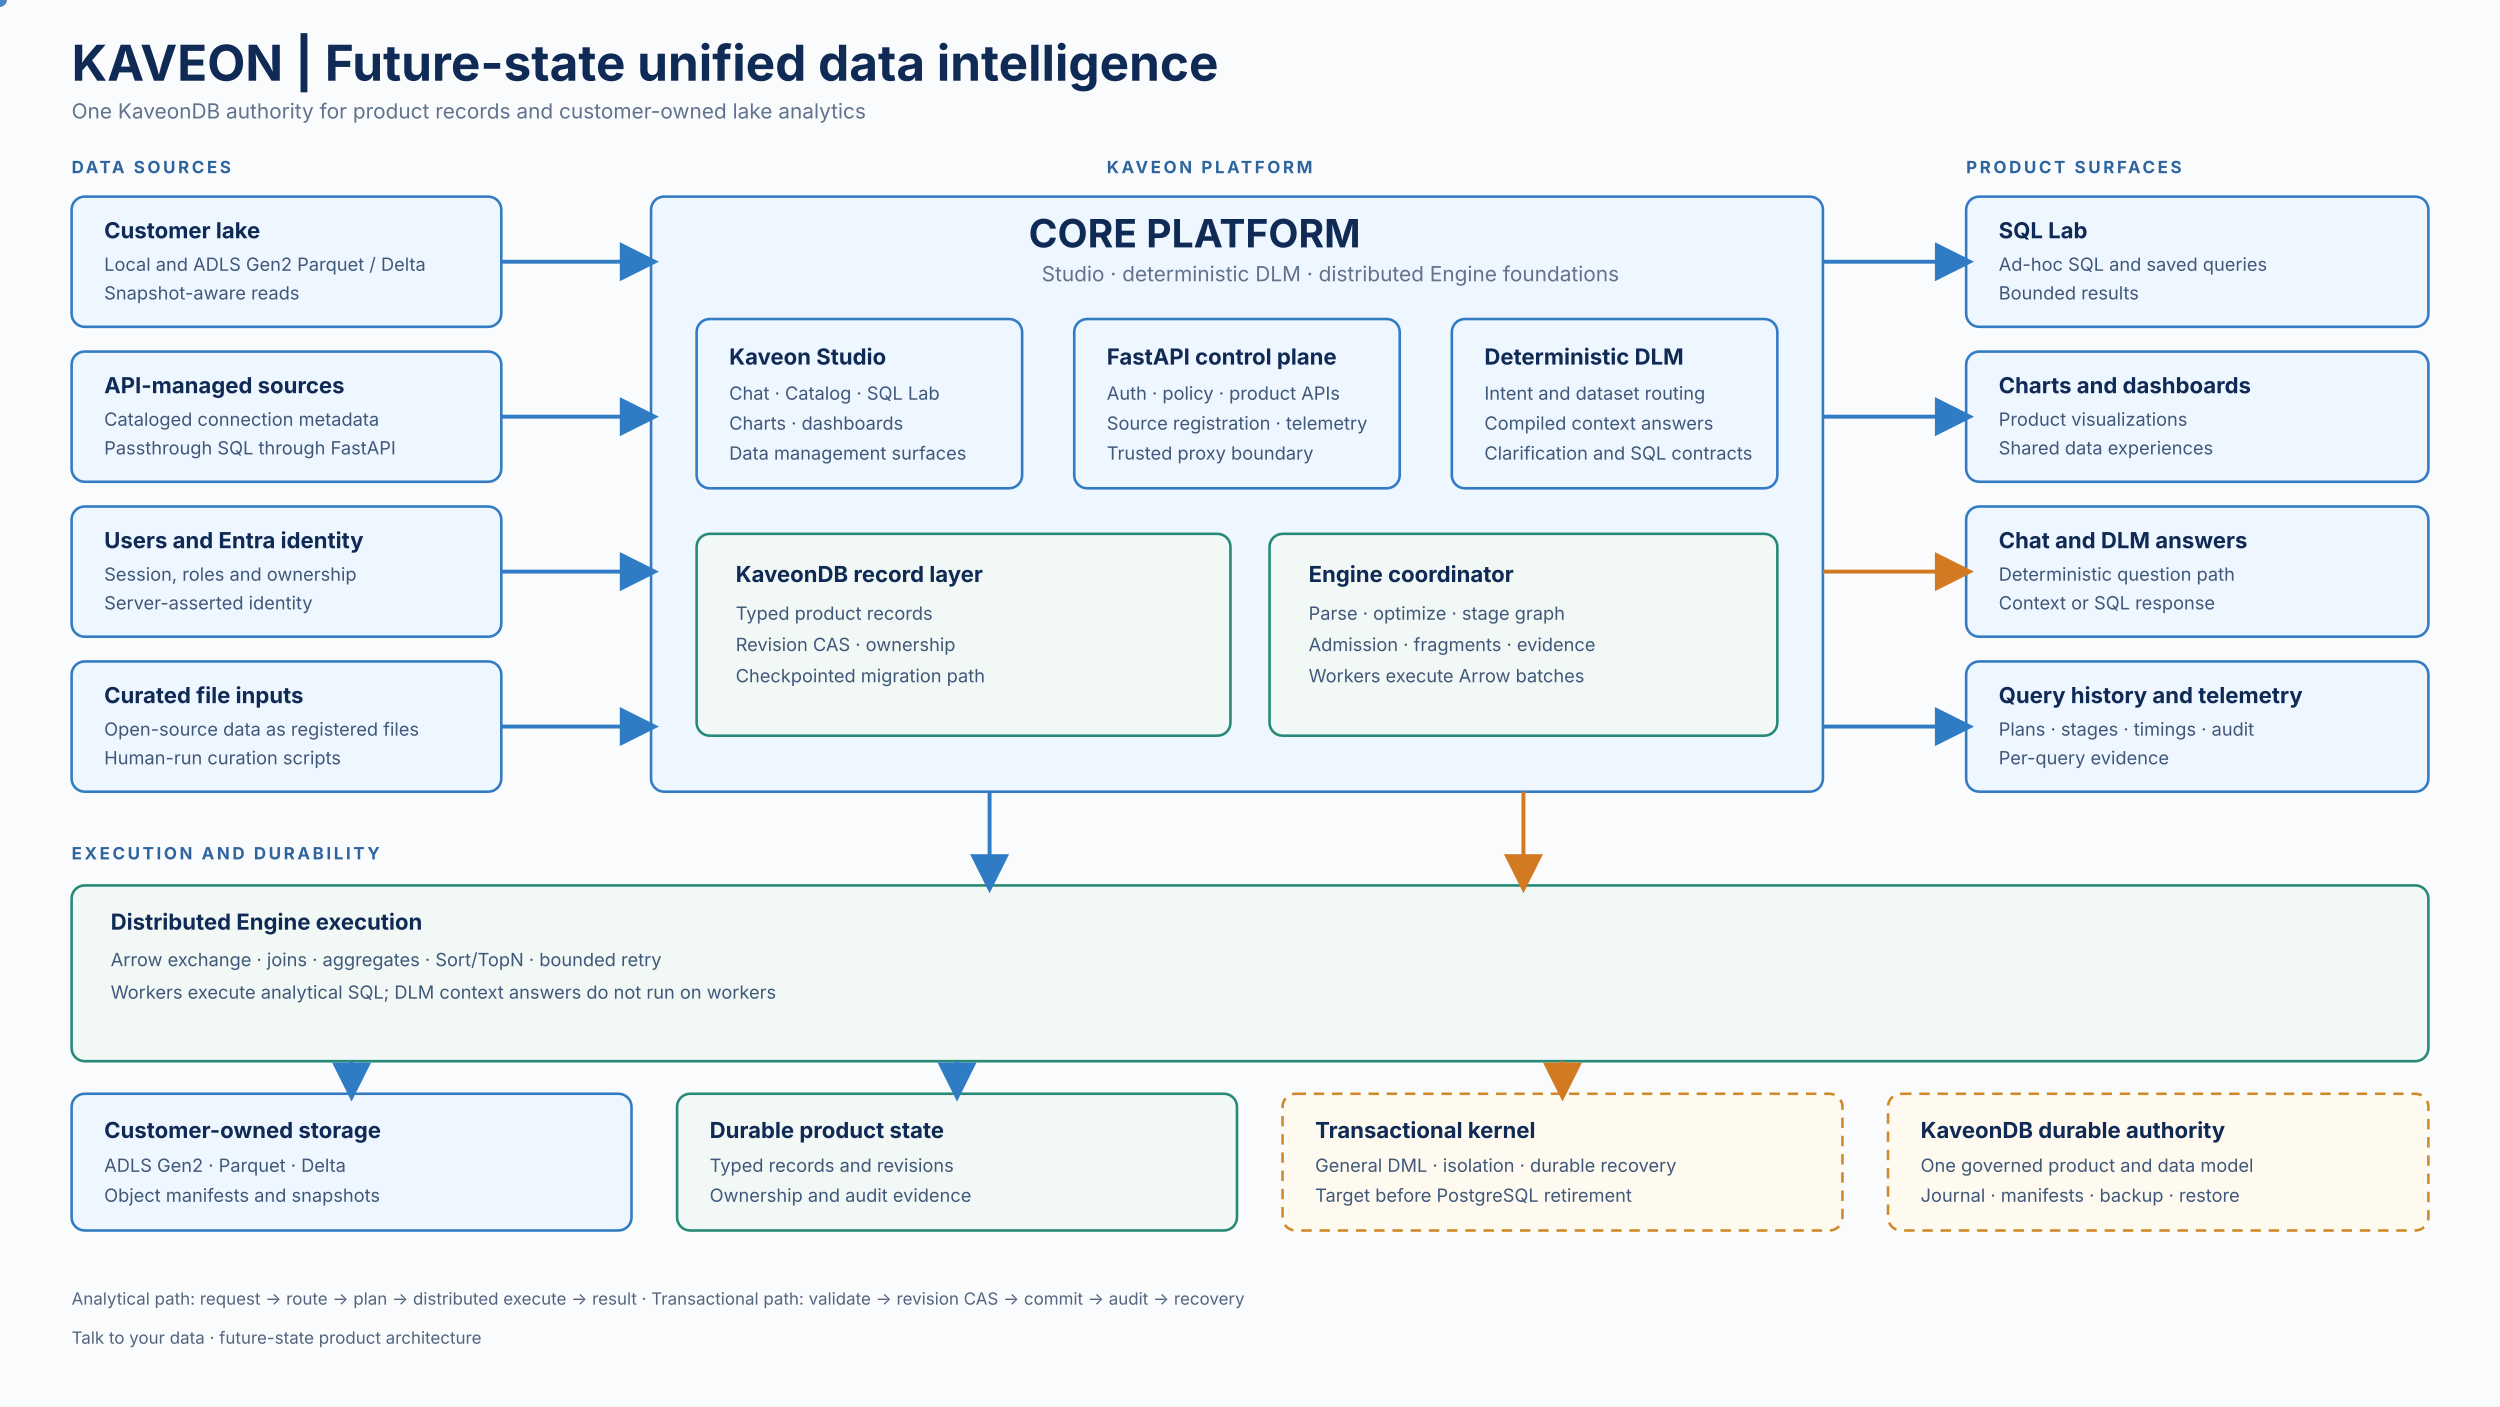
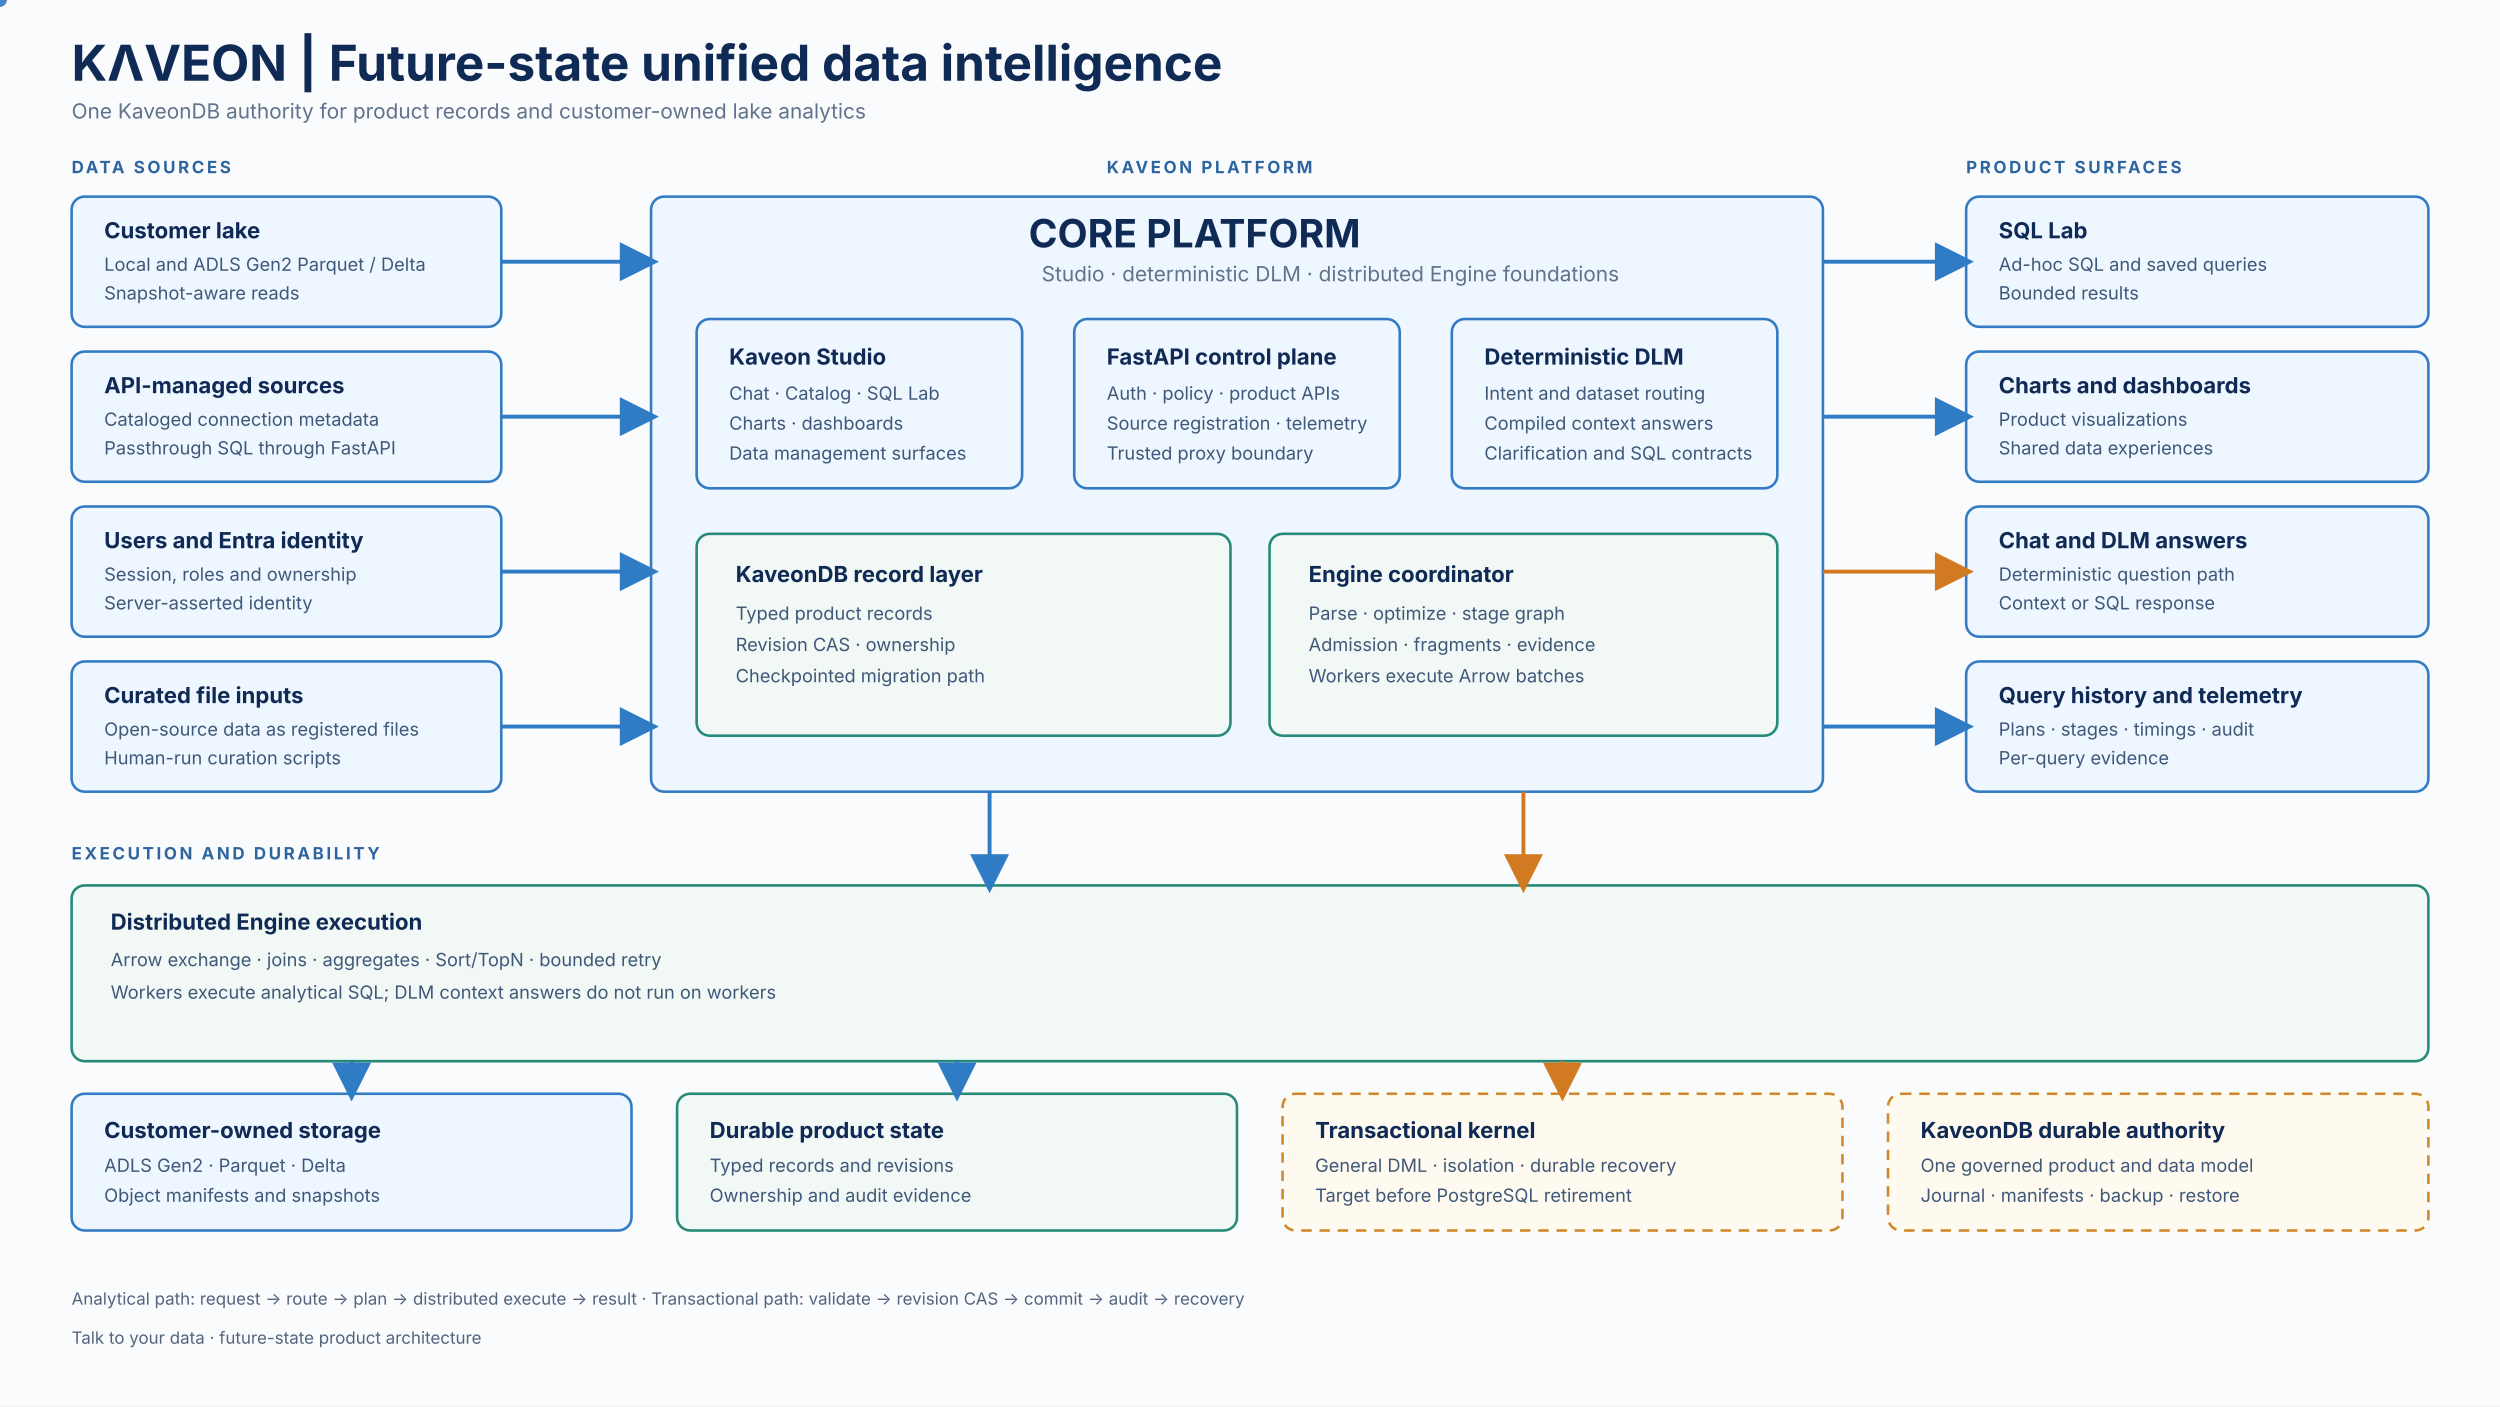
<svg xmlns="http://www.w3.org/2000/svg" width="1920" height="1080" viewBox="0 0 1920 1080">
  <defs>
    <style>
.bg{fill:#fafbfd}.t{font:700 38px Inter,Arial,sans-serif;fill:#102a56}.s{font:400 16px Inter,Arial,sans-serif;fill:#61728c}.h{font:700 17px Inter,Arial,sans-serif;fill:#102a56}.b{font:400 14px Inter,Arial,sans-serif;fill:#3f5879}.k{font:700 13px Inter,Arial,sans-serif;letter-spacing:2px;fill:#2f659f}.box{stroke:#337bc2;stroke-width:2;rx:10}.cur{fill:#eef6ff}.alp{fill:#f1f8f5;stroke:#278a78}.tar{fill:#fffaf0;stroke:#d18a2b;stroke-dasharray:8 6}.leg{fill:#f1f3f6;stroke:#7b8797;stroke-dasharray:8 6}.ln{fill:none;stroke:#2f7bc4;stroke-width:3;marker-end:url(#a)}.or{fill:none;stroke:#d27a21;stroke-width:3;marker-end:url(#o)}.small{font:400 12px Inter,Arial,sans-serif;fill:#61728c}.badge{font:700 10px Inter,Arial,sans-serif;letter-spacing:1px}.white{fill:#fff}.foot{font:400 13px Inter,Arial,sans-serif;fill:#52647e}
</style>
    <marker id="a" markerWidth="10" markerHeight="10" refX="8" refY="5" orient="auto">
      <path d="M0 0L10 5L0 10z" fill="#2f7bc4" />
    </marker>
    <marker id="o" markerWidth="10" markerHeight="10" refX="8" refY="5" orient="auto">
      <path d="M0 0L10 5L0 10z" fill="#d27a21" />
    </marker>
  </defs>
  <rect width="1920" height="1080" class="bg" />
-   <text x="55" y="62" class="t">KAVEON | Future-state unified data intelligence</text>
+   <text x="55" y="62" class="t">KΛVEON | Future-state unified data intelligence</text>
  <text x="55" y="91" class="s">One KaveonDB authority for product records and customer-owned lake analytics</text>
  <text x="55" y="133" class="k">DATA SOURCES</text>
  <text x="850" y="133" class="k">KAVEON PLATFORM</text>
  <text x="1510" y="133" class="k">PRODUCT SURFACES</text>
  <rect x="55" y="151" width="330" height="100" class="box cur" />
  <text x="80" y="183" class="h">Customer lake</text>
  <text x="80" y="208" class="b">Local and ADLS Gen2 Parquet / Delta</text>
  <text x="80" y="230" class="b">Snapshot-aware reads</text>
  <rect x="55" y="270" width="330" height="100" class="box cur" />
  <text x="80" y="302" class="h">API-managed sources</text>
  <text x="80" y="327" class="b">Cataloged connection metadata</text>
  <text x="80" y="349" class="b">Passthrough SQL through FastAPI</text>
  <rect x="55" y="389" width="330" height="100" class="box cur" />
  <text x="80" y="421" class="h">Users and Entra identity</text>
  <text x="80" y="446" class="b">Session, roles and ownership</text>
  <text x="80" y="468" class="b">Server-asserted identity</text>
  <rect x="55" y="508" width="330" height="100" class="box cur" />
  <text x="80" y="540" class="h">Curated file inputs</text>
  <text x="80" y="565" class="b">Open-source data as registered files</text>
  <text x="80" y="587" class="b">Human-run curation scripts</text>
  <rect x="500" y="151" width="900" height="457" class="box cur" />
  <text x="790" y="190" class="t" style="font-size:30px">CORE PLATFORM</text>
  <text x="800" y="216" class="s">Studio · deterministic DLM · distributed Engine foundations</text>
  <rect x="535" y="245" width="250" height="130" class="box cur" />
  <text x="560" y="280" class="h">Kaveon Studio</text>
  <text x="560" y="307" class="b">Chat · Catalog · SQL Lab</text>
  <text x="560" y="330" class="b">Charts · dashboards</text>
  <text x="560" y="353" class="b">Data management surfaces</text>
  <rect x="825" y="245" width="250" height="130" class="box cur" />
  <text x="850" y="280" class="h">FastAPI control plane</text>
  <text x="850" y="307" class="b">Auth · policy · product APIs</text>
  <text x="850" y="330" class="b">Source registration · telemetry</text>
  <text x="850" y="353" class="b">Trusted proxy boundary</text>
  <rect x="1115" y="245" width="250" height="130" class="box cur" />
  <text x="1140" y="280" class="h">Deterministic DLM</text>
  <text x="1140" y="307" class="b">Intent and dataset routing</text>
  <text x="1140" y="330" class="b">Compiled context answers</text>
  <text x="1140" y="353" class="b">Clarification and SQL contracts</text>
  <rect x="535" y="410" width="410" height="155" class="box alp" />
  <text x="565" y="447" class="h">KaveonDB record layer</text>
  <text x="565" y="476" class="b">Typed product records</text>
  <text x="565" y="500" class="b">Revision CAS · ownership</text>
  <text x="565" y="524" class="b">Checkpointed migration path</text>
  <rect x="975" y="410" width="390" height="155" class="box alp" />
  <text x="1005" y="447" class="h">Engine coordinator</text>
  <text x="1005" y="476" class="b">Parse · optimize · stage graph</text>
  <text x="1005" y="500" class="b">Admission · fragments · evidence</text>
  <text x="1005" y="524" class="b">Workers execute Arrow batches</text>
  <rect x="1510" y="151" width="355" height="100" class="box cur" />
  <text x="1535" y="183" class="h">SQL Lab</text>
  <text x="1535" y="208" class="b">Ad-hoc SQL and saved queries</text>
  <text x="1535" y="230" class="b">Bounded results</text>
  <rect x="1510" y="270" width="355" height="100" class="box cur" />
  <text x="1535" y="302" class="h">Charts and dashboards</text>
  <text x="1535" y="327" class="b">Product visualizations</text>
  <text x="1535" y="349" class="b">Shared data experiences</text>
  <rect x="1510" y="389" width="355" height="100" class="box cur" />
  <text x="1535" y="421" class="h">Chat and DLM answers</text>
  <text x="1535" y="446" class="b">Deterministic question path</text>
  <text x="1535" y="468" class="b">Context or SQL response</text>
  <rect x="1510" y="508" width="355" height="100" class="box cur" />
  <text x="1535" y="540" class="h">Query history and telemetry</text>
  <text x="1535" y="565" class="b">Plans · stages · timings · audit</text>
  <text x="1535" y="587" class="b">Per-query evidence</text>
  <path d="M385 201H500" class="ln" />
  <path d="M385 320H500" class="ln" />
  <path d="M385 439H500" class="ln" />
  <path d="M385 558H500" class="ln" />
  <path d="M1400 201H1510" class="ln" />
  <path d="M1400 320H1510" class="ln" />
  <path d="M1400 439H1510" class="or" />
  <path d="M1400 558H1510" class="ln" />
  <text x="55" y="660" class="k">EXECUTION AND DURABILITY</text>
  <rect x="55" y="680" width="1810" height="135" class="box alp" />
  <text x="85" y="714" class="h">Distributed Engine execution</text>
  <text x="85" y="742" class="b">Arrow exchange · joins · aggregates · Sort/TopN · bounded retry</text>
  <text x="85" y="767" class="b">Workers execute analytical SQL; DLM context answers do not run on workers</text>
  <rect x="55" y="840" width="430" height="105" class="box cur" />
  <text x="80" y="874" class="h">Customer-owned storage</text>
  <text x="80" y="900" class="b">ADLS Gen2 · Parquet · Delta</text>
  <text x="80" y="923" class="b">Object manifests and snapshots</text>
  <rect x="520" y="840" width="430" height="105" class="box alp" />
  <text x="545" y="874" class="h">Durable product state</text>
  <text x="545" y="900" class="b">Typed records and revisions</text>
  <text x="545" y="923" class="b">Ownership and audit evidence</text>
  <rect x="985" y="840" width="430" height="105" class="box tar" />
  <text x="1010" y="874" class="h">Transactional kernel</text>
  <text x="1010" y="900" class="b">General DML · isolation · durable recovery</text>
  <text x="1010" y="923" class="b">Target before PostgreSQL retirement</text>
  <rect x="1450" y="840" width="415" height="105" class="box tar" />
  <text x="1475" y="874" class="h">KaveonDB durable authority</text>
  <text x="1475" y="900" class="b">One governed product and data model</text>
  <text x="1475" y="923" class="b">Journal · manifests · backup · restore</text>
  <path d="M760 608V680" class="ln" />
  <path d="M1170 608V680" class="or" />
  <path d="M270 815V840" class="ln" />
  <path d="M735 815V840" class="ln" />
  <path d="M1200 815V840" class="or" />
  <text x="55" y="1002" class="foot">Analytical path: request → route → plan → distributed execute → result · Transactional path: validate → revision CAS → commit → audit → recovery</text>
  <text x="55" y="1032" class="foot">Talk to your data · future-state product architecture</text>
  <g aria-label="animated data flows" opacity="0.9">
    <circle r="5" fill="#2f7bc4">
-       <animateMotion dur="4.8s" repeatCount="indefinite" path="M385 201 H500" />
+       <animateMotion dur="2.1s" calcMode="linear" repeatCount="indefinite" path="M385 201 H500" />
    </circle>
    <circle r="5" fill="#2f7bc4">
-       <animateMotion dur="5.2s" repeatCount="indefinite" path="M1400 201 H1510" />
+       <animateMotion dur="2.3s" calcMode="linear" repeatCount="indefinite" path="M1400 201 H1510" />
    </circle>
    <circle r="5" fill="#d27a21">
-       <animateMotion dur="5.6s" repeatCount="indefinite" path="M1400 439 H1510" />
+       <animateMotion dur="2.5s" calcMode="linear" repeatCount="indefinite" path="M1400 439 H1510" />
    </circle>
    <circle r="5" fill="#2f7bc4">
-       <animateMotion dur="4.2s" repeatCount="indefinite" path="M760 608 V680" />
+       <animateMotion dur="1.8s" calcMode="linear" repeatCount="indefinite" path="M760 608 V680" />
    </circle>
    <circle r="5" fill="#d27a21">
-       <animateMotion dur="4.6s" repeatCount="indefinite" path="M1170 608 V680" />
+       <animateMotion dur="2s" calcMode="linear" repeatCount="indefinite" path="M1170 608 V680" />
    </circle>
    <circle r="5" fill="#2f7bc4">
-       <animateMotion dur="5.4s" repeatCount="indefinite" path="M270 815 V840" />
+       <animateMotion dur="2.4s" calcMode="linear" repeatCount="indefinite" path="M270 815 V840" />
    </circle>
  </g>
</svg>
